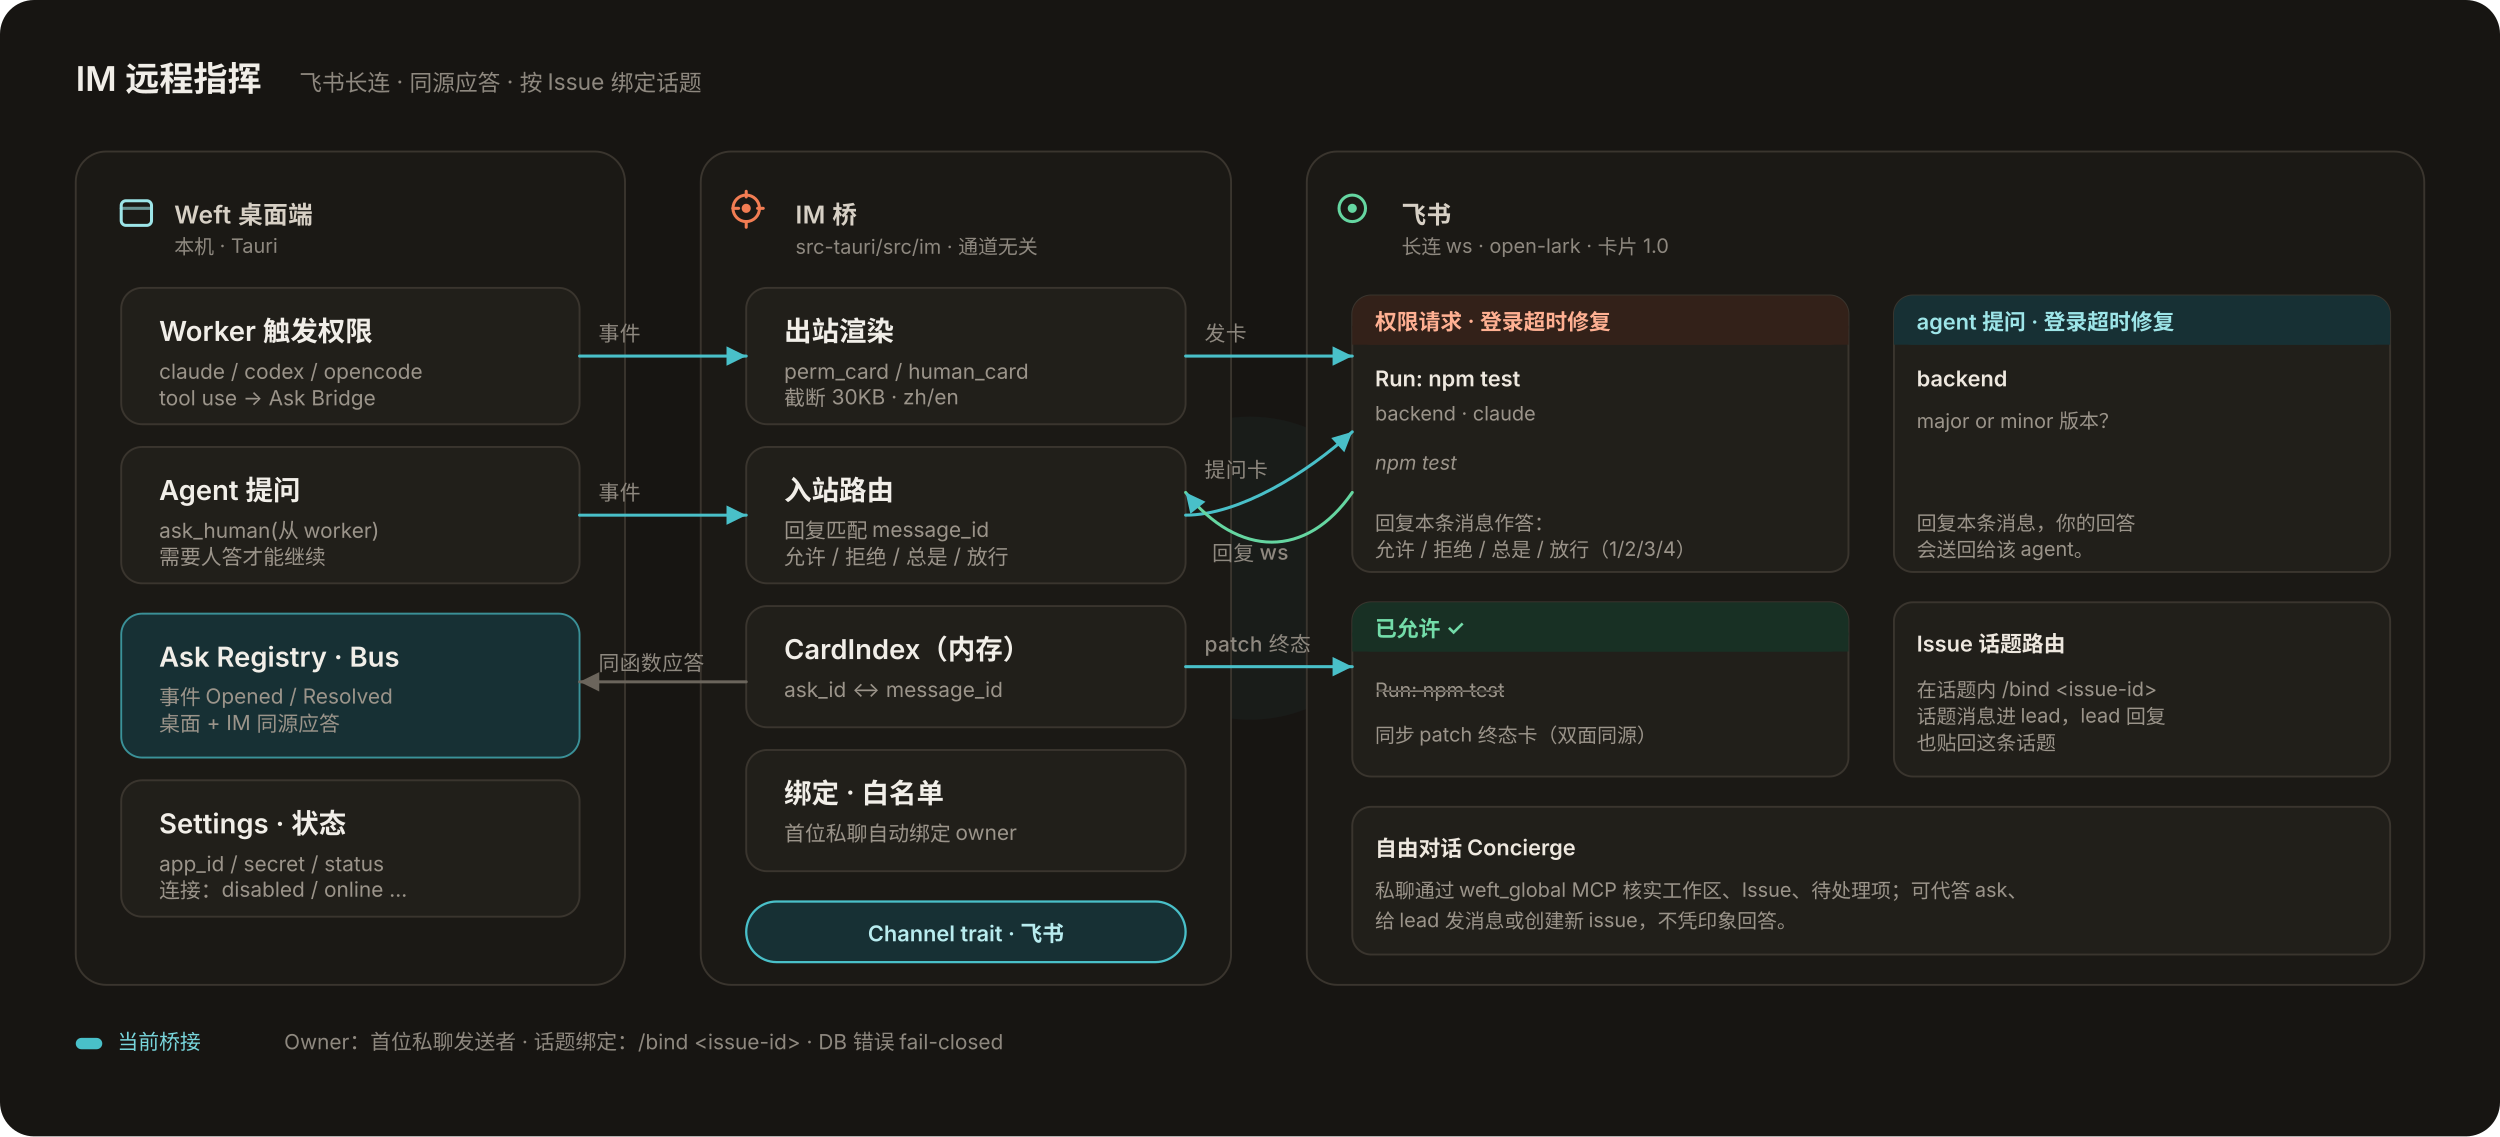
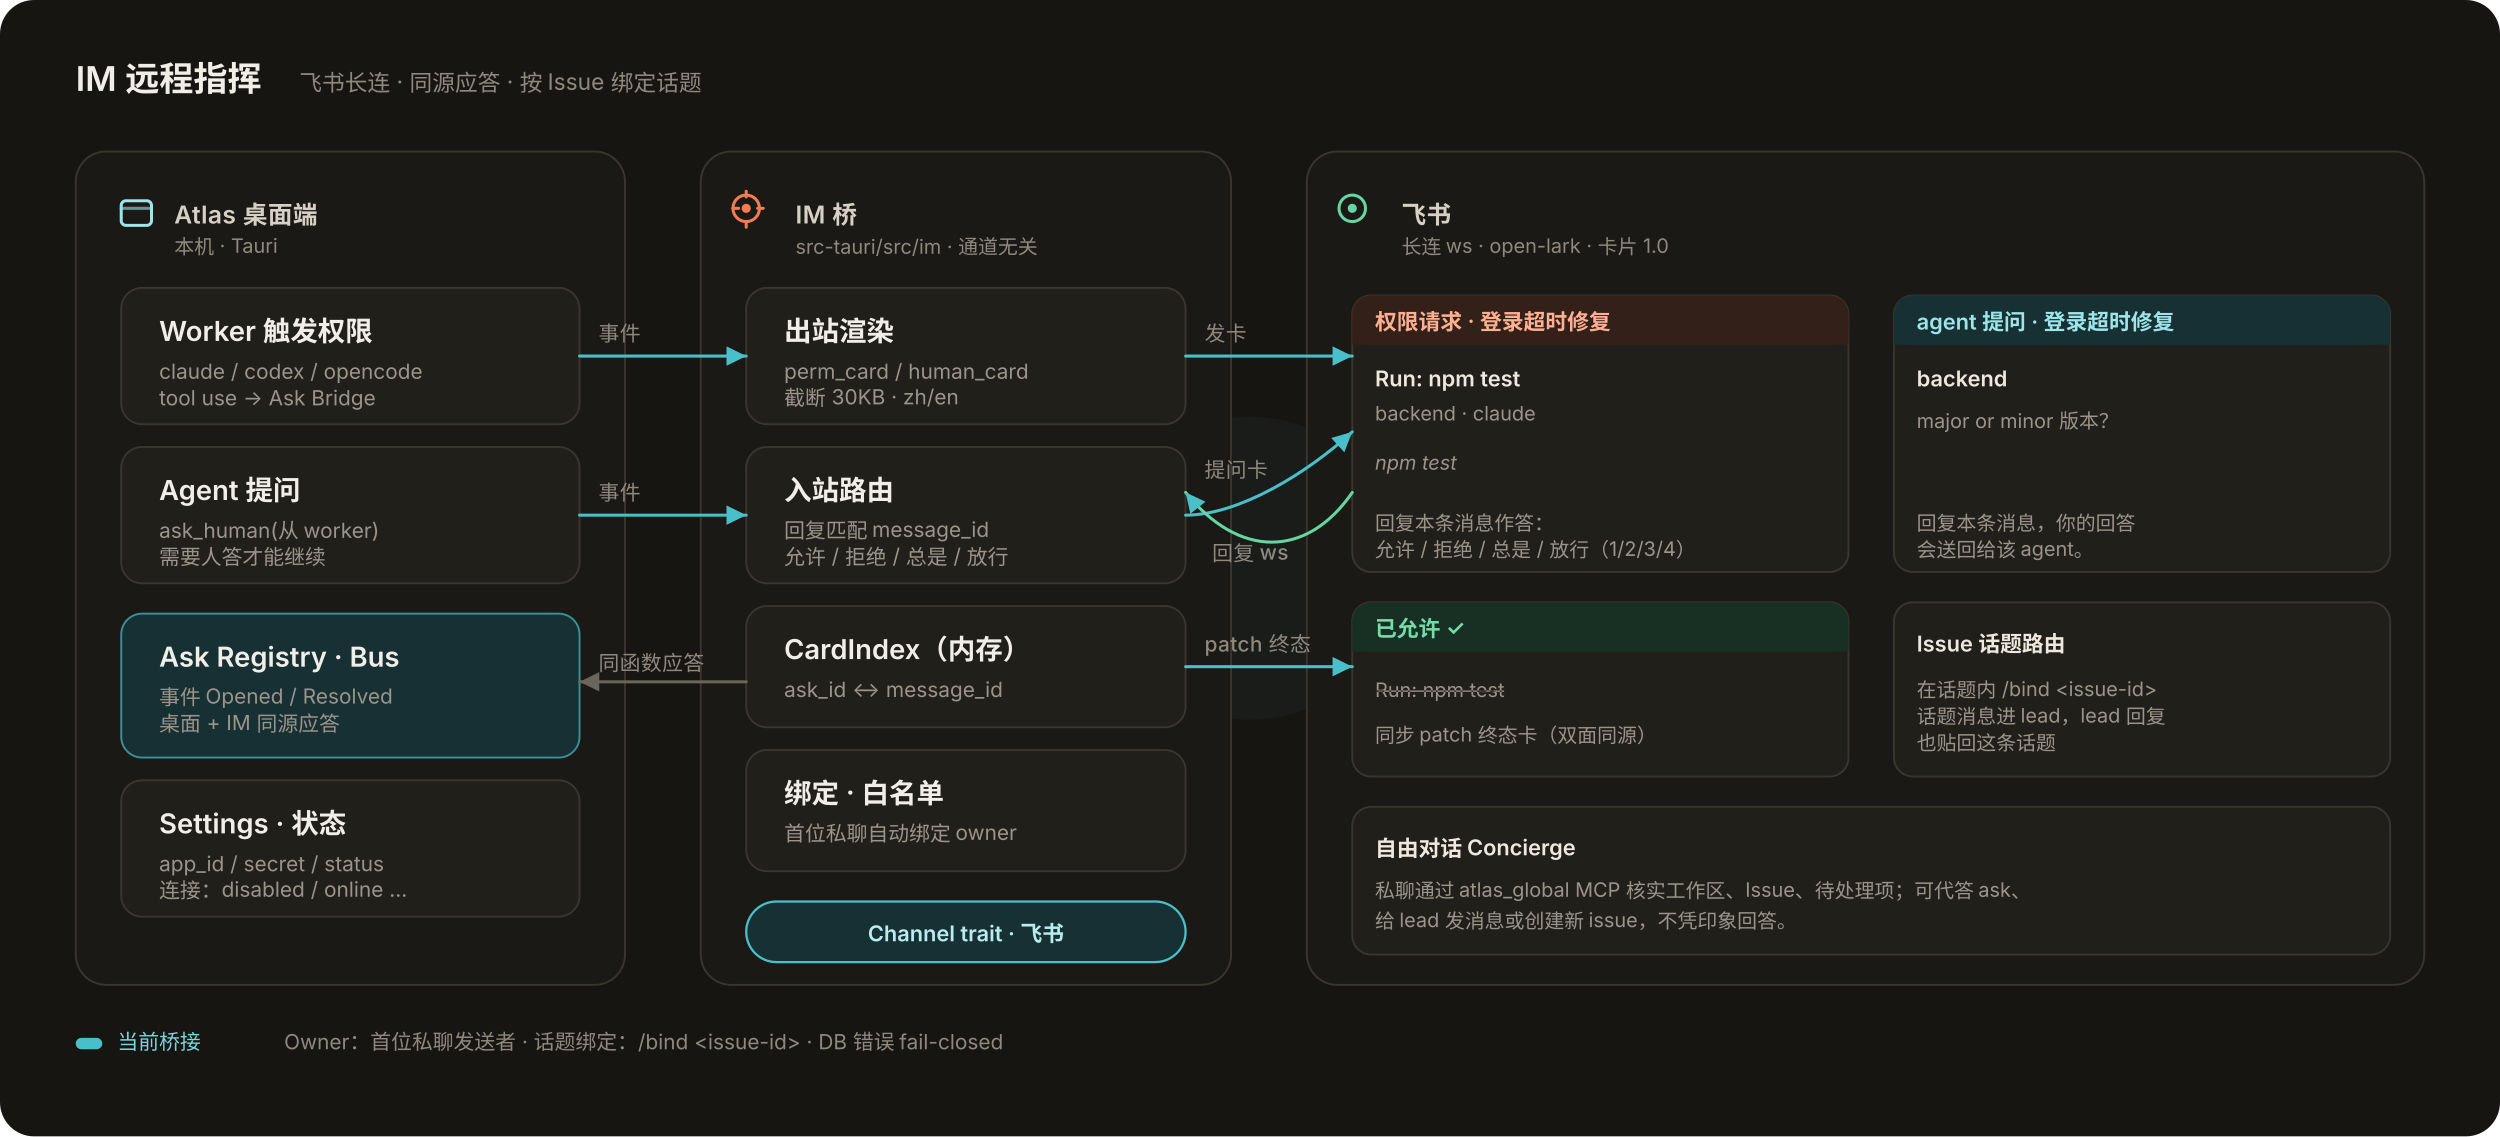
<svg xmlns="http://www.w3.org/2000/svg" viewBox="0 0 1320 600" font-family="'Inter','PingFang SC','Microsoft YaHei','Noto Sans CJK SC','Hiragino Sans GB',sans-serif">
  <defs>
    <marker id="im_a" markerWidth="9" markerHeight="9" refX="6.5" refY="3.2" orient="auto">
      <path d="M0,0 L6.5,3.2 L0,6.4 z" fill="#6b655c" />
    </marker>
    <marker id="im_aB" markerWidth="9" markerHeight="9" refX="6.5" refY="3.2" orient="auto">
      <path d="M0,0 L6.5,3.2 L0,6.4 z" fill="#49c0c9" />
    </marker>
    <marker id="im_aO" markerWidth="9" markerHeight="9" refX="6.5" refY="3.2" orient="auto">
      <path d="M0,0 L6.5,3.2 L0,6.4 z" fill="#e7bd61" />
    </marker>
    <filter id="imglow" x="-60%" y="-60%" width="220%" height="220%">
      <feGaussianBlur stdDeviation="20" />
    </filter>
    <style>
      .ttl{fill:#f1eee8;font-size:14.5px;font-weight:600}
      .sub{fill:#9b948a;font-size:11px}
      .lbl{fill:#8e887f;font-size:11px;font-weight:500;letter-spacing:.2px}
      .node{fill:#211f1a;stroke:#3a352e;stroke-width:1}
      .gl{stroke-width:1.6;fill:none;stroke-linecap:round;stroke-linejoin:round}
      .pill{fill:#173034;stroke:#49c0c9;stroke-width:1.2}
      .ct{fill:#d7d0c5;font-size:13px;font-weight:600;letter-spacing:.2px}
      .cs{fill:#8e887f;font-size:10.5px}
      .card{fill:#211f1a;stroke:#3a352e;stroke-width:1}
      .ch{fill:#eee8df;font-size:11.5px;font-weight:600}
      .cb{fill:#9b948a;font-size:10.5px}
    </style>
  </defs>
  <rect x="0" y="0" width="1320" height="600" rx="18" fill="#171512" />
  <circle cx="660" cy="300" r="80" fill="#49c0c9" opacity="0.04" />
  <text x="40" y="48" fill="#f1eee8" font-size="18" font-weight="600">IM 远程指挥</text>
  <text x="158" y="48" fill="#8e887f" font-size="12">飞书长连 · 同源应答 · 按 Issue 绑定话题</text>
  <rect x="40" y="80" width="290" height="440" rx="16" fill="#1b1915" stroke="#3a352e" />
  <g transform="translate(64,108)">
    <rect x="0" y="-2" width="16" height="13" rx="2.5" fill="none" stroke="#9de5e8" class="gl" />
    <path d="M0,2 h16" stroke="#9de5e8" class="gl" opacity=".6" />
  </g>
-   <text class="ct" x="92" y="118">Weft 桌面端</text>
+   <text class="ct" x="92" y="118">Atlas 桌面端</text>
  <text class="cs" x="92" y="134">本机 · Tauri</text>
  <g>
    <rect class="node" x="64" y="152" width="242" height="72" rx="11" />
    <text class="ttl" x="84" y="180">Worker 触发权限</text>
    <text class="sub" x="84" y="200">claude / codex / opencode</text>
    <text class="sub" x="84" y="214">tool use → Ask Bridge</text>
  </g>
  <g>
    <rect class="node" x="64" y="236" width="242" height="72" rx="11" />
    <text class="ttl" x="84" y="264">Agent 提问</text>
    <text class="sub" x="84" y="284">ask_human(从 worker)</text>
    <text class="sub" x="84" y="298">需要人答才能继续</text>
  </g>
  <rect x="64" y="324" width="242" height="76" rx="11" fill="#173034" stroke="#49c0c9" stroke-opacity="0.7" />
  <text class="ttl" x="84" y="352" fill="#b8ecef">Ask Registry · Bus</text>
  <text class="sub" x="84" y="372">事件 Opened / Resolved</text>
  <text class="sub" x="84" y="386">桌面 + IM 同源应答</text>
  <g>
    <rect class="node" x="64" y="412" width="242" height="72" rx="11" />
    <text class="ttl" x="84" y="440">Settings · 状态</text>
    <text class="sub" x="84" y="460">app_id / secret / status</text>
    <text class="sub" x="84" y="474">连接：disabled / online …</text>
  </g>
  <rect x="370" y="80" width="280" height="440" rx="16" fill="#1b1915" stroke="#3a352e" />
  <g transform="translate(394,108)" class="gl" stroke="#f27d53">
    <circle cx="0" cy="2" r="7" />
    <circle cx="0" cy="2" r="2.4" fill="#f27d53" stroke="none" />
    <path d="M0,-7 v3 M0,9 v3 M-7,2 h3 M9,2 h-3" />
  </g>
  <text class="ct" x="420" y="118">IM 桥</text>
  <text class="cs" x="420" y="134">src-tauri/src/im · 通道无关</text>
  <g>
    <rect class="node" x="394" y="152" width="232" height="72" rx="11" />
    <text class="ttl" x="414" y="180">出站渲染</text>
    <text class="sub" x="414" y="200">perm_card / human_card</text>
    <text class="sub" x="414" y="214">截断 30KB · zh/en</text>
  </g>
  <g>
    <rect class="node" x="394" y="236" width="232" height="72" rx="11" />
    <text class="ttl" x="414" y="264">入站路由</text>
    <text class="sub" x="414" y="284">回复匹配 message_id</text>
    <text class="sub" x="414" y="298">允许 / 拒绝 / 总是 / 放行</text>
  </g>
  <g>
    <rect class="node" x="394" y="320" width="232" height="64" rx="11" />
    <text class="ttl" x="414" y="348">CardIndex（内存）</text>
    <text class="sub" x="414" y="368">ask_id ↔ message_id</text>
  </g>
  <g>
    <rect class="node" x="394" y="396" width="232" height="64" rx="11" />
    <text class="ttl" x="414" y="424">绑定 · 白名单</text>
    <text class="sub" x="414" y="444">首位私聊自动绑定 owner</text>
  </g>
  <rect class="pill" x="394" y="476" width="232" height="32" rx="16" />
  <text x="510" y="497" text-anchor="middle" fill="#b8ecef" font-size="11.5" font-weight="600">Channel trait · 飞书</text>
  <rect x="690" y="80" width="590" height="440" rx="16" fill="#1b1915" stroke="#3a352e" />
  <g transform="translate(714,108)" class="gl" stroke="#65d6a1">
    <circle cx="0" cy="2" r="7" />
    <circle cx="0" cy="2" r="2.4" fill="#65d6a1" stroke="none" />
  </g>
  <text class="ct" x="740" y="118">飞书</text>
  <text class="cs" x="740" y="134">长连 ws · open-lark · 卡片 1.0</text>
  <g>
    <rect class="card" x="714" y="156" width="262" height="146" rx="10" />
    <rect x="714" y="156" width="262" height="26" rx="10" fill="#332119" />
    <rect x="714" y="172" width="262" height="10" fill="#332119" />
    <text x="726" y="174" fill="#ffb092" font-size="11.5" font-weight="600">权限请求 · 登录超时修复</text>
    <text class="ch" x="726" y="204">Run: npm test</text>
    <text class="cb" x="726" y="222">backend · claude</text>
    <text class="cb" x="726" y="248" font-style="italic" fill="#8e887f">npm test</text>
    <text class="cb" x="726" y="280">回复本条消息作答：</text>
    <text class="cb" x="726" y="294" fill="#b8ecef">允许 / 拒绝 / 总是 / 放行（1/2/3/4）</text>
  </g>
  <g>
    <rect class="card" x="1000" y="156" width="262" height="146" rx="10" />
    <rect x="1000" y="156" width="262" height="26" rx="10" fill="#173034" />
    <rect x="1000" y="172" width="262" height="10" fill="#173034" />
    <text x="1012" y="174" fill="#9de5e8" font-size="11.5" font-weight="600">agent 提问 · 登录超时修复</text>
    <text class="ch" x="1012" y="204">backend</text>
    <text class="cb" x="1012" y="226">major or minor 版本？</text>
    <text class="cb" x="1012" y="280">回复本条消息，你的回答</text>
    <text class="cb" x="1012" y="294">会送回给该 agent。</text>
  </g>
  <g>
    <rect class="card" x="714" y="318" width="262" height="92" rx="10" />
    <rect x="714" y="318" width="262" height="26" rx="10" fill="#183024" />
    <rect x="714" y="334" width="262" height="10" fill="#183024" />
    <text x="726" y="336" fill="#73dca9" font-size="11.5" font-weight="600">已允许 ✓</text>
    <text class="cb" x="726" y="368" text-decoration="line-through">Run: npm test</text>
    <text class="cb" x="726" y="392">同步 patch 终态卡（双面同源）</text>
  </g>
  <g>
    <rect class="card" x="1000" y="318" width="262" height="92" rx="10" />
    <text class="ch" x="1012" y="344" fill="#9de5e8">Issue 话题路由</text>
    <text class="cb" x="1012" y="368">在话题内 /bind &lt;issue-id&gt;</text>
    <text class="cb" x="1012" y="382">话题消息进 lead，lead 回复</text>
    <text class="cb" x="1012" y="396">也贴回这条话题</text>
  </g>
  <g>
    <rect class="card" x="714" y="426" width="548" height="78" rx="10" />
    <text class="ch" x="726" y="452" fill="#9de5e8">自由对话 Concierge</text>
-     <text class="cb" x="726" y="474">私聊通过 weft_global MCP 核实工作区、Issue、待处理项；可代答 ask、</text>
+     <text class="cb" x="726" y="474">私聊通过 atlas_global MCP 核实工作区、Issue、待处理项；可代答 ask、</text>
    <text class="cb" x="726" y="490">给 lead 发消息或创建新 issue，不凭印象回答。</text>
  </g>
  <path class="gl" d="M306,188 H394" stroke="#49c0c9" marker-end="url(#im_aB)" />
  <path class="gl" d="M306,272 H394" stroke="#49c0c9" marker-end="url(#im_aB)" />
  <text class="lbl" x="316" y="180" fill="#78d6dc">事件</text>
  <text class="lbl" x="316" y="264" fill="#78d6dc">事件</text>
  <path class="gl" d="M626,188 H714" stroke="#49c0c9" marker-end="url(#im_aB)" />
  <path class="gl" d="M626,272 C654,272 690,250 714,228" stroke="#49c0c9" marker-end="url(#im_aB)" />
  <text class="lbl" x="636" y="180" fill="#78d6dc">发卡</text>
  <text class="lbl" x="636" y="252" fill="#78d6dc">提问卡</text>
  <path class="gl" d="M626,352 C654,352 690,352 714,352" stroke="#49c0c9" marker-end="url(#im_aB)" />
  <text class="lbl" x="636" y="344" fill="#78d6dc">patch 终态</text>
  <path class="gl" d="M714,260 C690,295 654,295 626,260" stroke="#65d6a1" marker-end="url(#im_aB)" stroke-dasharray="0" />
  <text class="lbl" x="640" y="296" fill="#65d6a1">回复 ws</text>
  <path class="gl" d="M394,360 H306" stroke="#6b655c" marker-end="url(#im_a)" />
  <text class="lbl" x="316" y="354">同函数应答</text>
  <g transform="translate(40,548)">
    <rect width="14" height="6" rx="3" fill="#49c0c9" />
    <text x="22" y="6" fill="#78d6dc" font-size="11">当前桥接</text>
    <text x="110" y="6" fill="#8e887f" font-size="11">Owner：首位私聊发送者 · 话题绑定：/bind &lt;issue-id&gt; · DB 错误 fail-closed</text>
  </g>
</svg>
